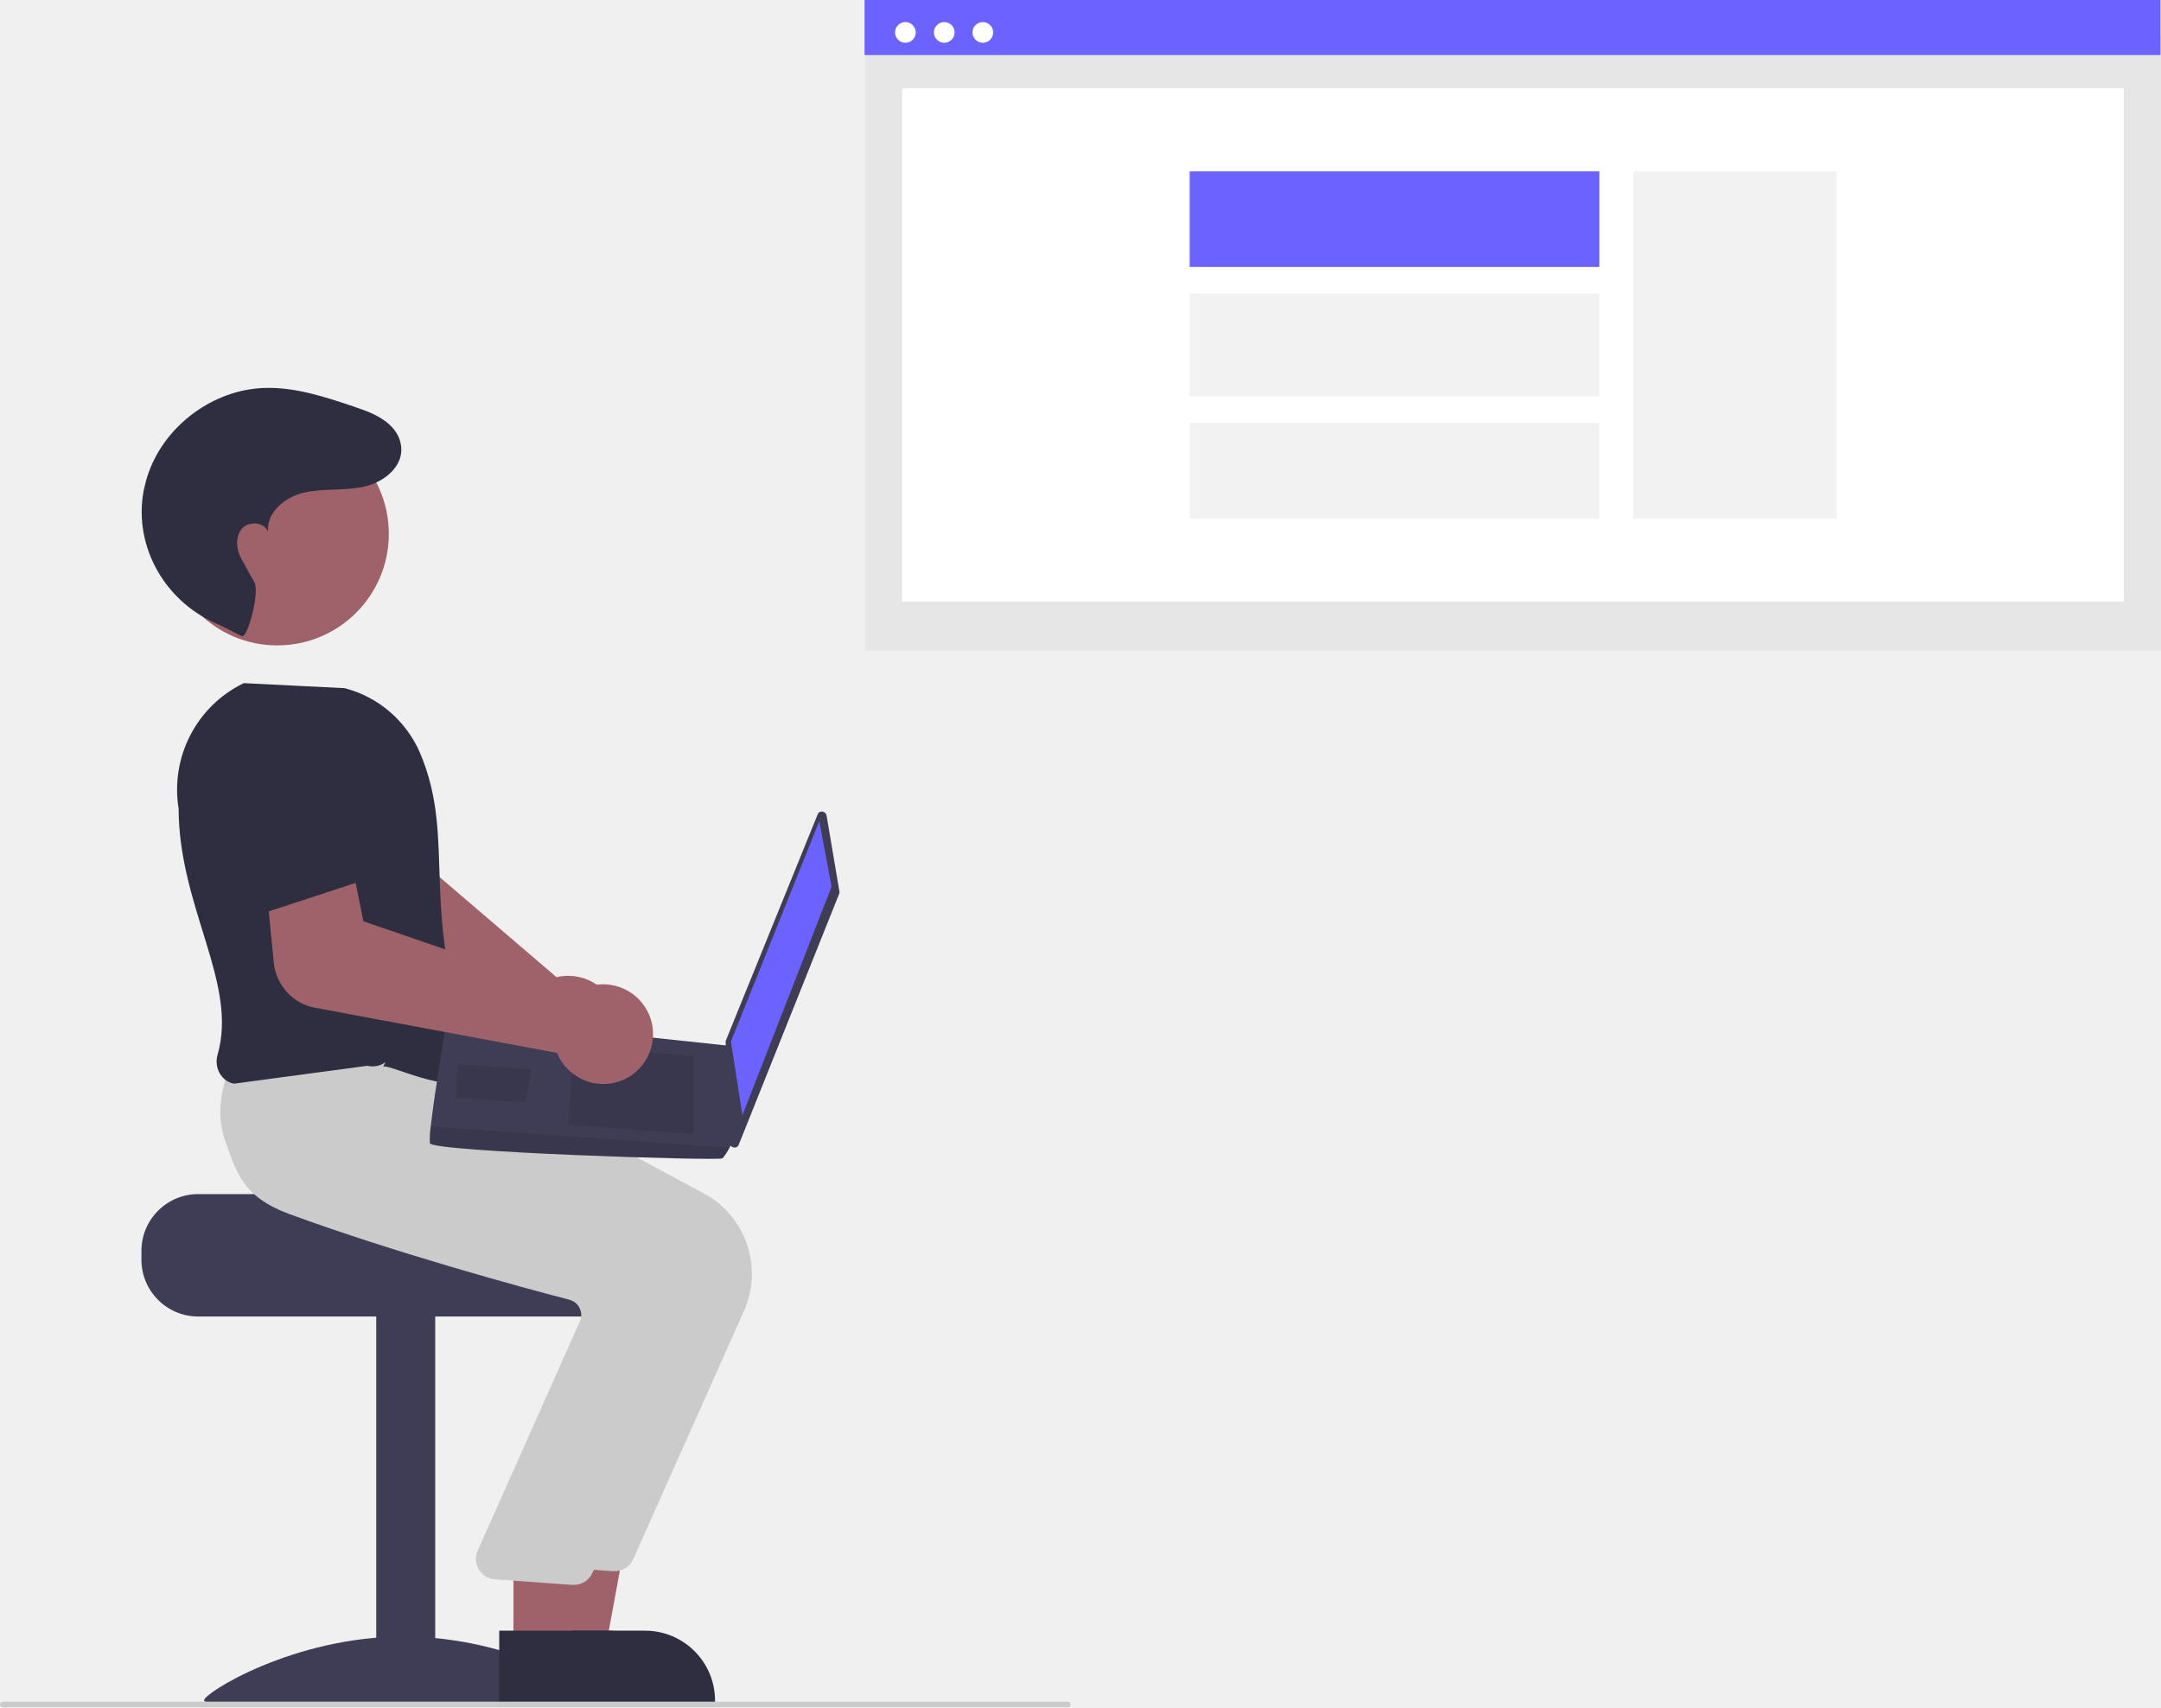
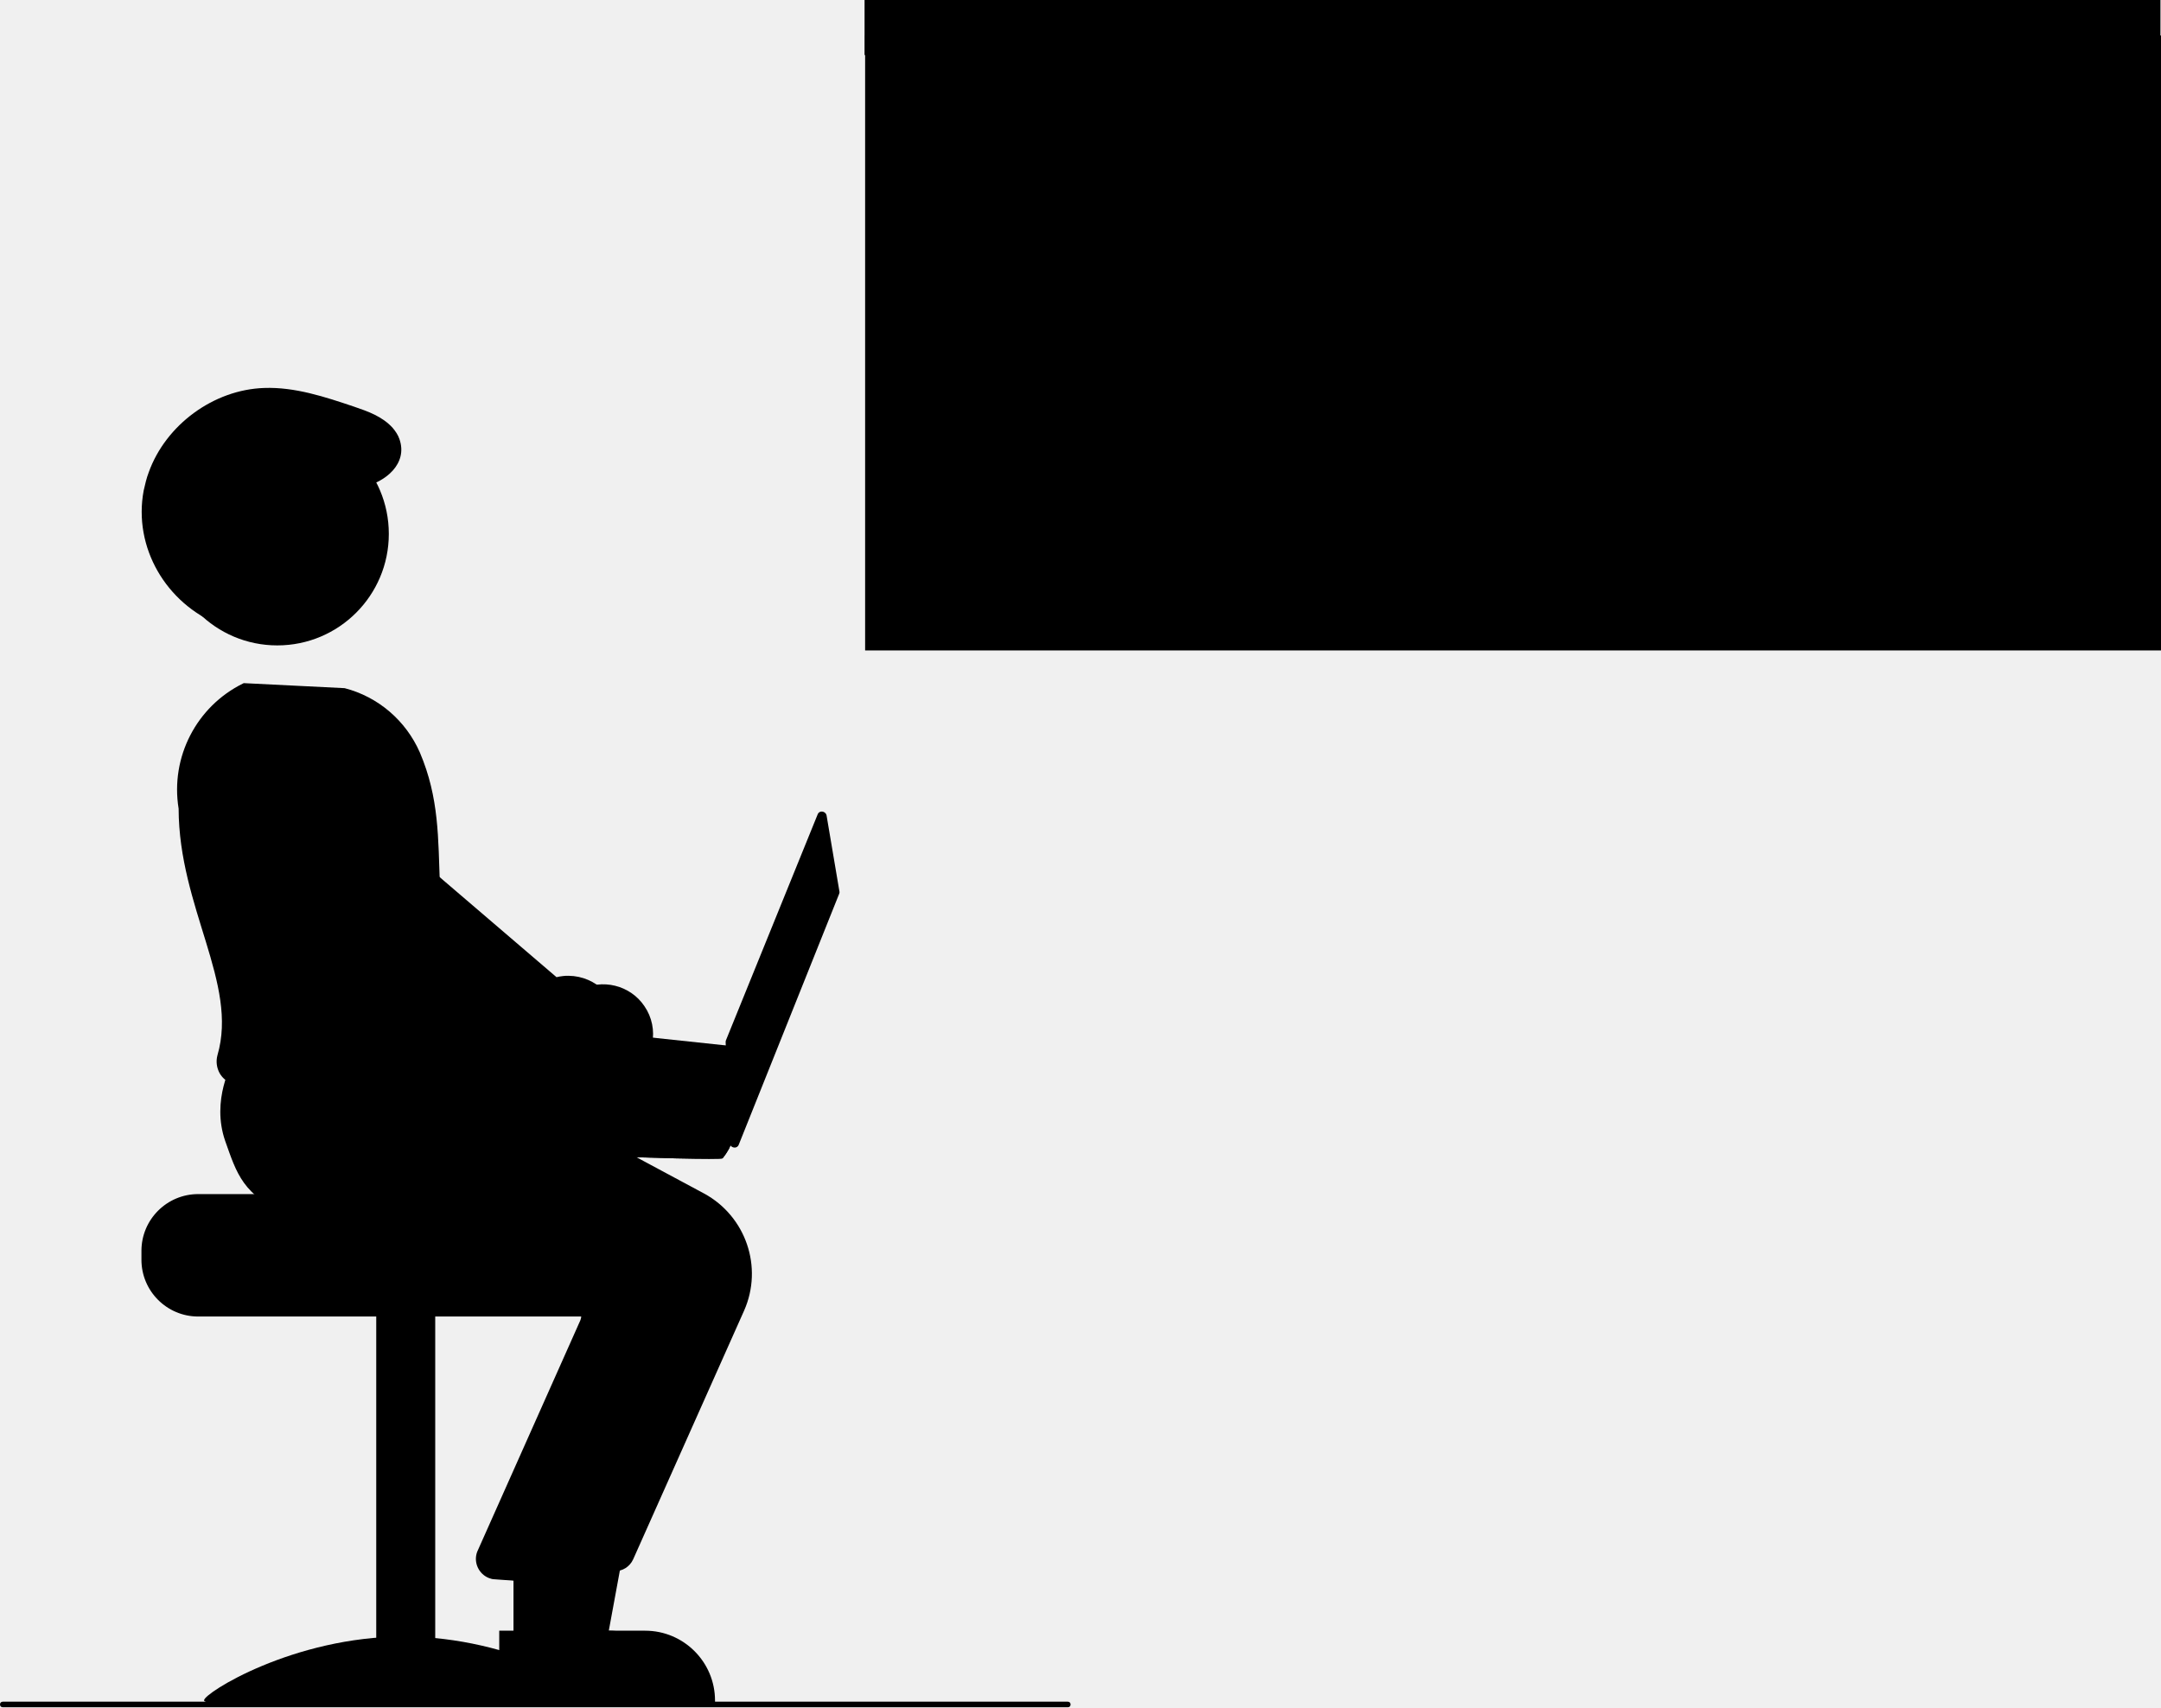
<svg xmlns="http://www.w3.org/2000/svg" version="1.1" id="b4e9d833-dfac-4889-b0f2-073e524f4cae" x="0px" y="0px" viewBox="0 0 773.1 610.8" style="enable-background:new 0 0 773.1 610.8;" xml:space="preserve">
  <style type="text/css">
	.st0{fill:#E6E6E6;}
	.st1{fill:#FFFFFF;}
	.st2{fill:#6C63FF;}
	.st3{fill:#F2F2F2;}
	.st4{fill:#9F616A;}
	.st5{fill:#3F3D56;}
	.st6{fill:#2F2E41;}
	.st7{fill:#CBCBCB;}
	.st8{opacity:0.1;enable-background:new    ;}
</style>
-   <rect id="e81a7c33-c795-457d-8abc-c4a3c260cd56" x="309.5" y="12.7" class="st0" width="463.6" height="220" />
-   <rect id="be98c830-918a-42d1-b1b0-0085d5874e90" x="322.7" y="31.6" class="st1" width="437.1" height="183.6" />
-   <rect id="ea07d9fd-7a34-4098-acd7-056fd1871281" x="309.3" class="st2" width="463.6" height="19.7" />
-   <circle id="b9ed5a45-8896-4ed9-86b4-15f853c9a185" class="st1" cx="323.9" cy="11.6" r="3.7" />
-   <circle id="a9233a38-f8ba-48e0-88f3-496fd4836d40" class="st1" cx="337.8" cy="11.6" r="3.7" />
-   <circle id="aa82180f-a6a9-4f5f-82fc-e73106f4ad92" class="st1" cx="351.6" cy="11.6" r="3.7" />
-   <rect x="584.3" y="61.3" class="st3" width="72.7" height="124.2" />
-   <rect x="425.6" y="61.3" class="st2" width="146.6" height="34.2" />
-   <rect x="425.6" y="105" class="st3" width="146.6" height="36.8" />
-   <rect x="425.6" y="151.3" class="st3" width="146.6" height="34.2" />
-   <path class="st4" d="M221.2,367.1c0.1-9.9-7.9-17.9-17.8-18c-0.7,0-1.4,0-2,0.1c-0.8,0.1-1.6,0.2-2.3,0.4l-60.5-51.8l3.6-19.5  l-29.8-9.7l-9,31.2c-2.2,7.7,0.9,15.9,7.7,20.2l74.4,47c0,0.6,0,1.2,0.1,1.8c1.1,9.8,9.9,16.9,19.7,15.8c0.7-0.1,1.3-0.2,2-0.3  c0.7-0.2,1.4-0.4,2.1-0.6C216.4,381.3,221.1,374.6,221.2,367.1z" />
-   <path class="st5" d="M70.9,427.2h78c0,2.2,80.3,4.1,80.3,4.1c1.3,0.9,2.4,2,3.4,3.2c3.1,3.6,4.7,8.2,4.7,13v3.2  c0,11.2-9.1,20.3-20.3,20.3H70.9c-11.2,0-20.3-9.1-20.3-20.3v-3.2C50.6,436.3,59.7,427.2,70.9,427.2z" />
-   <rect x="134.6" y="470.2" class="st5" width="21.1" height="136.4" />
-   <path class="st5" d="M215.8,608.3c0,2.6-32,1-71.4,1s-71.4,1.6-71.4-1s32-22.8,71.4-22.8S215.8,605.8,215.8,608.3z" />
-   <polygon class="st4" points="196.7,589.9 216.6,589.9 226.1,538.3 196.7,538.3 " />
-   <path class="st6" d="M191.6,609.2l64.2,0v-0.8c0-13.8-11.2-25-25-25h0h0l-39.2,0L191.6,609.2z" />
-   <path class="st7" d="M226.5,557.9l39.7-89c6.9-15.6,0.6-33.8-14.3-41.9l-86.1-46.2l-39.3-3.3l-36.2-3.3l-0.3,0.4  c-0.3,0.6-8.1,14-2.9,28.8c4,11.2,14.4,19.9,30.9,26c38.5,14.1,83,26.2,100.3,30.7c1.5,0.4,2.9,1.4,3.6,2.9c0.7,1.4,0.9,3.1,0.3,4.5  l-36.9,82.8c-1.4,3.8,0.6,8,4.3,9.4c0.6,0.2,1.2,0.4,1.8,0.4l27.6,2c0.2,0,0.5,0,0.7,0C222.7,562.2,225.3,560.5,226.5,557.9z" />
-   <polygon class="st4" points="183.7,589.9 203.6,589.9 213.1,538.3 183.7,538.3 " />
-   <path class="st6" d="M178.6,609.2l64.2,0v-0.8c0-13.8-11.2-25-25-25c0,0,0,0,0,0h0l-39.2,0L178.6,609.2z" />
-   <path class="st7" d="M211.9,562.8l39.7-89c6.9-15.6,0.6-33.8-14.3-41.9l-86.1-46.2l-39.3-3.3l-28.4-2.5l0-0.4  c-0.3,0.6-8.1,14-2.9,28.8c4,11.2,6.3,19.9,22.8,26c38.5,14.1,83,26.2,100.3,30.7c1.5,0.4,2.9,1.4,3.6,2.9c0.7,1.4,0.9,3.1,0.3,4.5  l-36.9,82.8c-1.4,3.8,0.6,8,4.3,9.4c0.6,0.2,1.2,0.4,1.8,0.4l27.6,2c0.2,0,0.5,0,0.7,0C208.1,567.1,210.7,565.4,211.9,562.8z" />
-   <path class="st6" d="M137.1,381.6c1.9-1.3,29.2,13,34.1,1.6c-22.7-56.8-7.1-81.4-21-114c-5-11.4-14.9-19.9-26.9-23l-36.1-1.8  l-0.2,0.1c-16.7,8.2-26.1,26.4-23.1,44.8c0.1,35.5,21.4,62.5,13.9,88.2c-0.6,2.2-0.3,4.5,0.8,6.5c1.1,1.9,2.9,3.3,5.1,3.7l47.7-6.4  c2.3,0.5,4.6,0.1,6.5-1.3L137.1,381.6z" />
-   <circle class="st4" cx="99.2" cy="191" r="39.9" />
-   <path class="st6" d="M86.5,227.6c2.1,0.9,6.5-16,4.5-19.3c-2.9-5-2.7-5-4.6-8.3s-2.3-7.9,0.1-10.8s8.2-2.5,9.4,1.1  c-0.7-7,6.2-12.6,13-14.1s14-0.6,20.9-2c8-1.6,16.2-8.3,13.1-17.1c-0.5-1.5-1.4-2.8-2.4-4c-3.7-4.1-8.8-5.9-13.8-7.6  c-10.4-3.5-21.2-7.1-32.2-6.7c-18.1,0.6-35.2,13.2-41.3,30.2c-0.8,2.1-1.3,4.3-1.8,6.5c-3.8,20.3,8,40.4,27.2,48.1L86.5,227.6z" />
-   <path class="st5" d="M295.7,291.7l4.6,27.2c0.1,0.3,0,0.6-0.1,0.9l-35.9,89.7c-0.3,0.9-1.3,1.3-2.2,0.9c-0.6-0.2-1-0.8-1-1.5  l-1.5-36c0-0.2,0-0.5,0.1-0.7l32.8-80.8c0.3-0.9,1.3-1.3,2.2-0.9C295.2,290.7,295.6,291.2,295.7,291.7L295.7,291.7z" />
-   <polygon class="st2" points="293.1,293.8 297.5,317.2 265.6,399 261.5,372.6 " />
-   <path class="st5" d="M153.8,409c0.8,3.1,103.6,6.4,104.7,5.4c1-1.2,1.8-2.5,2.5-3.8c1.1-1.9,2.1-3.9,2.1-3.9l-1.7-32.5L160,363.4  c0,0-4.5,27.1-5.9,39.6C153.8,405,153.7,407,153.8,409z" />
-   <polygon class="st8" points="248.1,377.7 248.1,405.7 203.3,402.5 205.3,374.7 " />
-   <polygon class="st8" points="189.7,382.6 190,382.5 187.9,394.4 163,392.7 163.8,380.7 " />
-   <path class="st8" d="M153.8,409c0.8,3.1,103.6,6.4,104.7,5.4c1-1.2,1.8-2.5,2.5-3.8L154.2,403C153.8,405,153.7,407,153.8,409z" />
-   <path class="st4" d="M112.5,360.5l86.8,16.2c0.2,0.5,0.5,1.1,0.7,1.6c2.4,4.5,6.6,7.7,11.5,9c5,1.2,10.2,0.3,14.4-2.6  c8.1-5.6,10.2-16.7,4.6-24.8c-5.1-7.5-15.1-9.9-23.1-5.7c-0.7,0.4-1.4,0.8-2,1.3L130,329.6l-3.9-19.4l-31.3,2.1l3.2,32.6  C99,352.6,104.8,359,112.5,360.5z" />
-   <path class="st6" d="M93.9,326.8l45.4-14.9l-10.6-30.4c-2.9-8.3-11.4-13.4-20.1-11.9l0,0c-8.8,1.5-15.3,9.1-15.2,18.1L93.9,326.8z" />
-   <path class="st7" d="M382,610.8H1c-0.6,0-1-0.4-1-1s0.4-1,1-1h381c0.6,0,1,0.4,1,1S382.6,610.8,382,610.8z" />
+   <rect id="e81a7c33-c795-457d-8abc-c4a3c260cd56" x="309.5" y="12.7" className="st0" width="463.6" height="220" />
+   <rect id="be98c830-918a-42d1-b1b0-0085d5874e90" x="322.7" y="31.6" className="st1" width="437.1" height="183.6" />
+   <rect id="ea07d9fd-7a34-4098-acd7-056fd1871281" x="309.3" className="st2" width="463.6" height="19.7" />
+   <circle id="b9ed5a45-8896-4ed9-86b4-15f853c9a185" className="st1" cx="323.9" cy="11.6" r="3.7" />
+   <circle id="a9233a38-f8ba-48e0-88f3-496fd4836d40" className="st1" cx="337.8" cy="11.6" r="3.7" />
+   <circle id="aa82180f-a6a9-4f5f-82fc-e73106f4ad92" className="st1" cx="351.6" cy="11.6" r="3.7" />
+   <rect x="584.3" y="61.3" className="st3" width="72.7" height="124.2" />
+   <rect x="425.6" y="61.3" className="st2" width="146.6" height="34.2" />
+   <rect x="425.6" y="105" className="st3" width="146.6" height="36.8" />
+   <rect x="425.6" y="151.3" className="st3" width="146.6" height="34.2" />
+   <path className="st4" d="M221.2,367.1c0.1-9.9-7.9-17.9-17.8-18c-0.7,0-1.4,0-2,0.1c-0.8,0.1-1.6,0.2-2.3,0.4l-60.5-51.8l3.6-19.5  l-29.8-9.7l-9,31.2c-2.2,7.7,0.9,15.9,7.7,20.2l74.4,47c0,0.6,0,1.2,0.1,1.8c1.1,9.8,9.9,16.9,19.7,15.8c0.7-0.1,1.3-0.2,2-0.3  c0.7-0.2,1.4-0.4,2.1-0.6C216.4,381.3,221.1,374.6,221.2,367.1z" />
+   <path className="st5" d="M70.9,427.2h78c0,2.2,80.3,4.1,80.3,4.1c1.3,0.9,2.4,2,3.4,3.2c3.1,3.6,4.7,8.2,4.7,13v3.2  c0,11.2-9.1,20.3-20.3,20.3H70.9c-11.2,0-20.3-9.1-20.3-20.3v-3.2C50.6,436.3,59.7,427.2,70.9,427.2z" />
+   <rect x="134.6" y="470.2" className="st5" width="21.1" height="136.4" />
+   <path className="st5" d="M215.8,608.3c0,2.6-32,1-71.4,1s-71.4,1.6-71.4-1s32-22.8,71.4-22.8S215.8,605.8,215.8,608.3z" />
+   <polygon className="st4" points="196.7,589.9 216.6,589.9 226.1,538.3 196.7,538.3 " />
+   <path className="st6" d="M191.6,609.2l64.2,0v-0.8c0-13.8-11.2-25-25-25h0h0l-39.2,0L191.6,609.2z" />
+   <path className="st7" d="M226.5,557.9l39.7-89c6.9-15.6,0.6-33.8-14.3-41.9l-86.1-46.2l-39.3-3.3l-36.2-3.3l-0.3,0.4  c-0.3,0.6-8.1,14-2.9,28.8c4,11.2,14.4,19.9,30.9,26c38.5,14.1,83,26.2,100.3,30.7c1.5,0.4,2.9,1.4,3.6,2.9c0.7,1.4,0.9,3.1,0.3,4.5  l-36.9,82.8c-1.4,3.8,0.6,8,4.3,9.4c0.6,0.2,1.2,0.4,1.8,0.4l27.6,2c0.2,0,0.5,0,0.7,0C222.7,562.2,225.3,560.5,226.5,557.9z" />
+   <polygon className="st4" points="183.7,589.9 203.6,589.9 213.1,538.3 183.7,538.3 " />
+   <path className="st6" d="M178.6,609.2l64.2,0v-0.8c0-13.8-11.2-25-25-25c0,0,0,0,0,0h0l-39.2,0L178.6,609.2z" />
+   <path className="st7" d="M211.9,562.8l39.7-89c6.9-15.6,0.6-33.8-14.3-41.9l-86.1-46.2l-39.3-3.3l-28.4-2.5l0-0.4  c-0.3,0.6-8.1,14-2.9,28.8c4,11.2,6.3,19.9,22.8,26c38.5,14.1,83,26.2,100.3,30.7c1.5,0.4,2.9,1.4,3.6,2.9c0.7,1.4,0.9,3.1,0.3,4.5  l-36.9,82.8c-1.4,3.8,0.6,8,4.3,9.4c0.6,0.2,1.2,0.4,1.8,0.4l27.6,2c0.2,0,0.5,0,0.7,0C208.1,567.1,210.7,565.4,211.9,562.8z" />
+   <path className="st6" d="M137.1,381.6c1.9-1.3,29.2,13,34.1,1.6c-22.7-56.8-7.1-81.4-21-114c-5-11.4-14.9-19.9-26.9-23l-36.1-1.8  l-0.2,0.1c-16.7,8.2-26.1,26.4-23.1,44.8c0.1,35.5,21.4,62.5,13.9,88.2c-0.6,2.2-0.3,4.5,0.8,6.5c1.1,1.9,2.9,3.3,5.1,3.7l47.7-6.4  c2.3,0.5,4.6,0.1,6.5-1.3L137.1,381.6z" />
+   <circle className="st4" cx="99.2" cy="191" r="39.9" />
+   <path className="st6" d="M86.5,227.6c2.1,0.9,6.5-16,4.5-19.3c-2.9-5-2.7-5-4.6-8.3s-2.3-7.9,0.1-10.8s8.2-2.5,9.4,1.1  c-0.7-7,6.2-12.6,13-14.1s14-0.6,20.9-2c8-1.6,16.2-8.3,13.1-17.1c-0.5-1.5-1.4-2.8-2.4-4c-3.7-4.1-8.8-5.9-13.8-7.6  c-10.4-3.5-21.2-7.1-32.2-6.7c-18.1,0.6-35.2,13.2-41.3,30.2c-0.8,2.1-1.3,4.3-1.8,6.5c-3.8,20.3,8,40.4,27.2,48.1L86.5,227.6z" />
+   <path className="st5" d="M295.7,291.7l4.6,27.2c0.1,0.3,0,0.6-0.1,0.9l-35.9,89.7c-0.3,0.9-1.3,1.3-2.2,0.9c-0.6-0.2-1-0.8-1-1.5  l-1.5-36c0-0.2,0-0.5,0.1-0.7l32.8-80.8c0.3-0.9,1.3-1.3,2.2-0.9C295.2,290.7,295.6,291.2,295.7,291.7L295.7,291.7z" />
+   <polygon className="st2" points="293.1,293.8 297.5,317.2 265.6,399 261.5,372.6 " />
+   <path className="st5" d="M153.8,409c0.8,3.1,103.6,6.4,104.7,5.4c1-1.2,1.8-2.5,2.5-3.8c1.1-1.9,2.1-3.9,2.1-3.9l-1.7-32.5L160,363.4  c0,0-4.5,27.1-5.9,39.6C153.8,405,153.7,407,153.8,409z" />
+   <polygon className="st8" points="248.1,377.7 248.1,405.7 203.3,402.5 205.3,374.7 " />
+   <polygon className="st8" points="189.7,382.6 190,382.5 187.9,394.4 163,392.7 163.8,380.7 " />
+   <path className="st8" d="M153.8,409c0.8,3.1,103.6,6.4,104.7,5.4c1-1.2,1.8-2.5,2.5-3.8L154.2,403C153.8,405,153.7,407,153.8,409z" />
+   <path className="st4" d="M112.5,360.5l86.8,16.2c0.2,0.5,0.5,1.1,0.7,1.6c2.4,4.5,6.6,7.7,11.5,9c5,1.2,10.2,0.3,14.4-2.6  c8.1-5.6,10.2-16.7,4.6-24.8c-5.1-7.5-15.1-9.9-23.1-5.7c-0.7,0.4-1.4,0.8-2,1.3L130,329.6l-3.9-19.4l-31.3,2.1l3.2,32.6  C99,352.6,104.8,359,112.5,360.5z" />
+   <path className="st6" d="M93.9,326.8l45.4-14.9l-10.6-30.4c-2.9-8.3-11.4-13.4-20.1-11.9l0,0c-8.8,1.5-15.3,9.1-15.2,18.1L93.9,326.8z" />
+   <path className="st7" d="M382,610.8H1c-0.6,0-1-0.4-1-1s0.4-1,1-1h381c0.6,0,1,0.4,1,1S382.6,610.8,382,610.8z" />
</svg>
